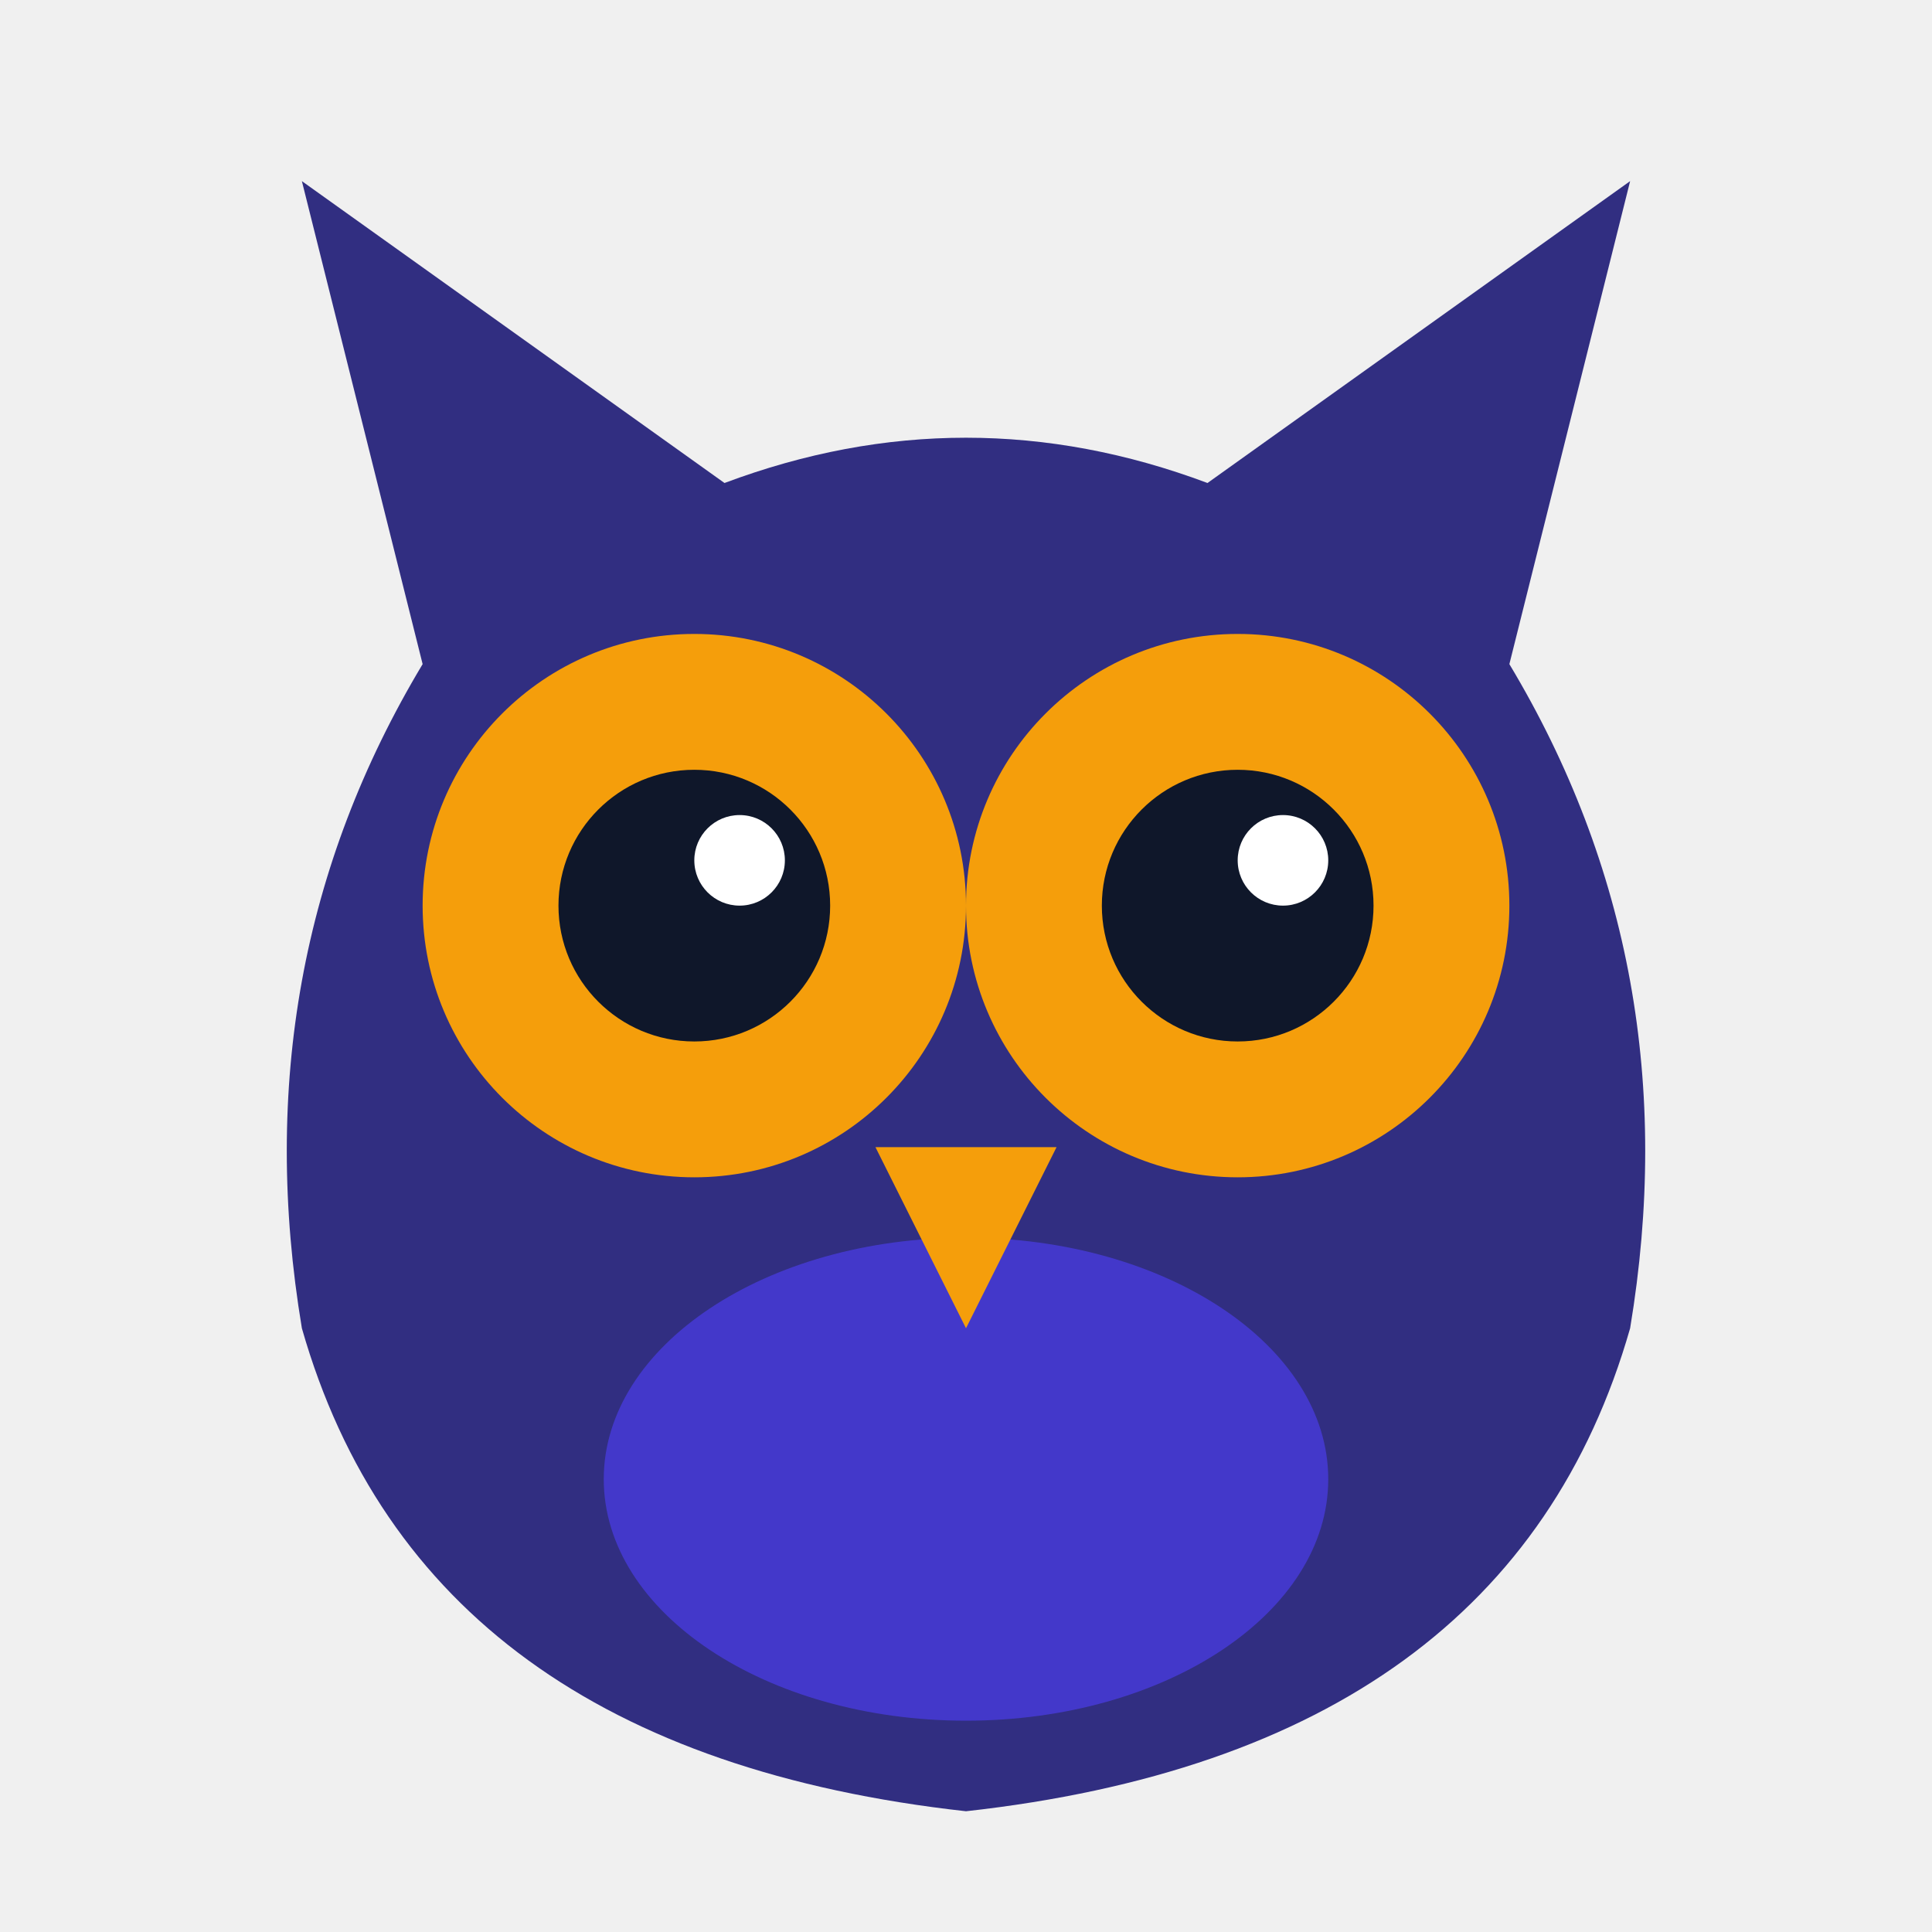
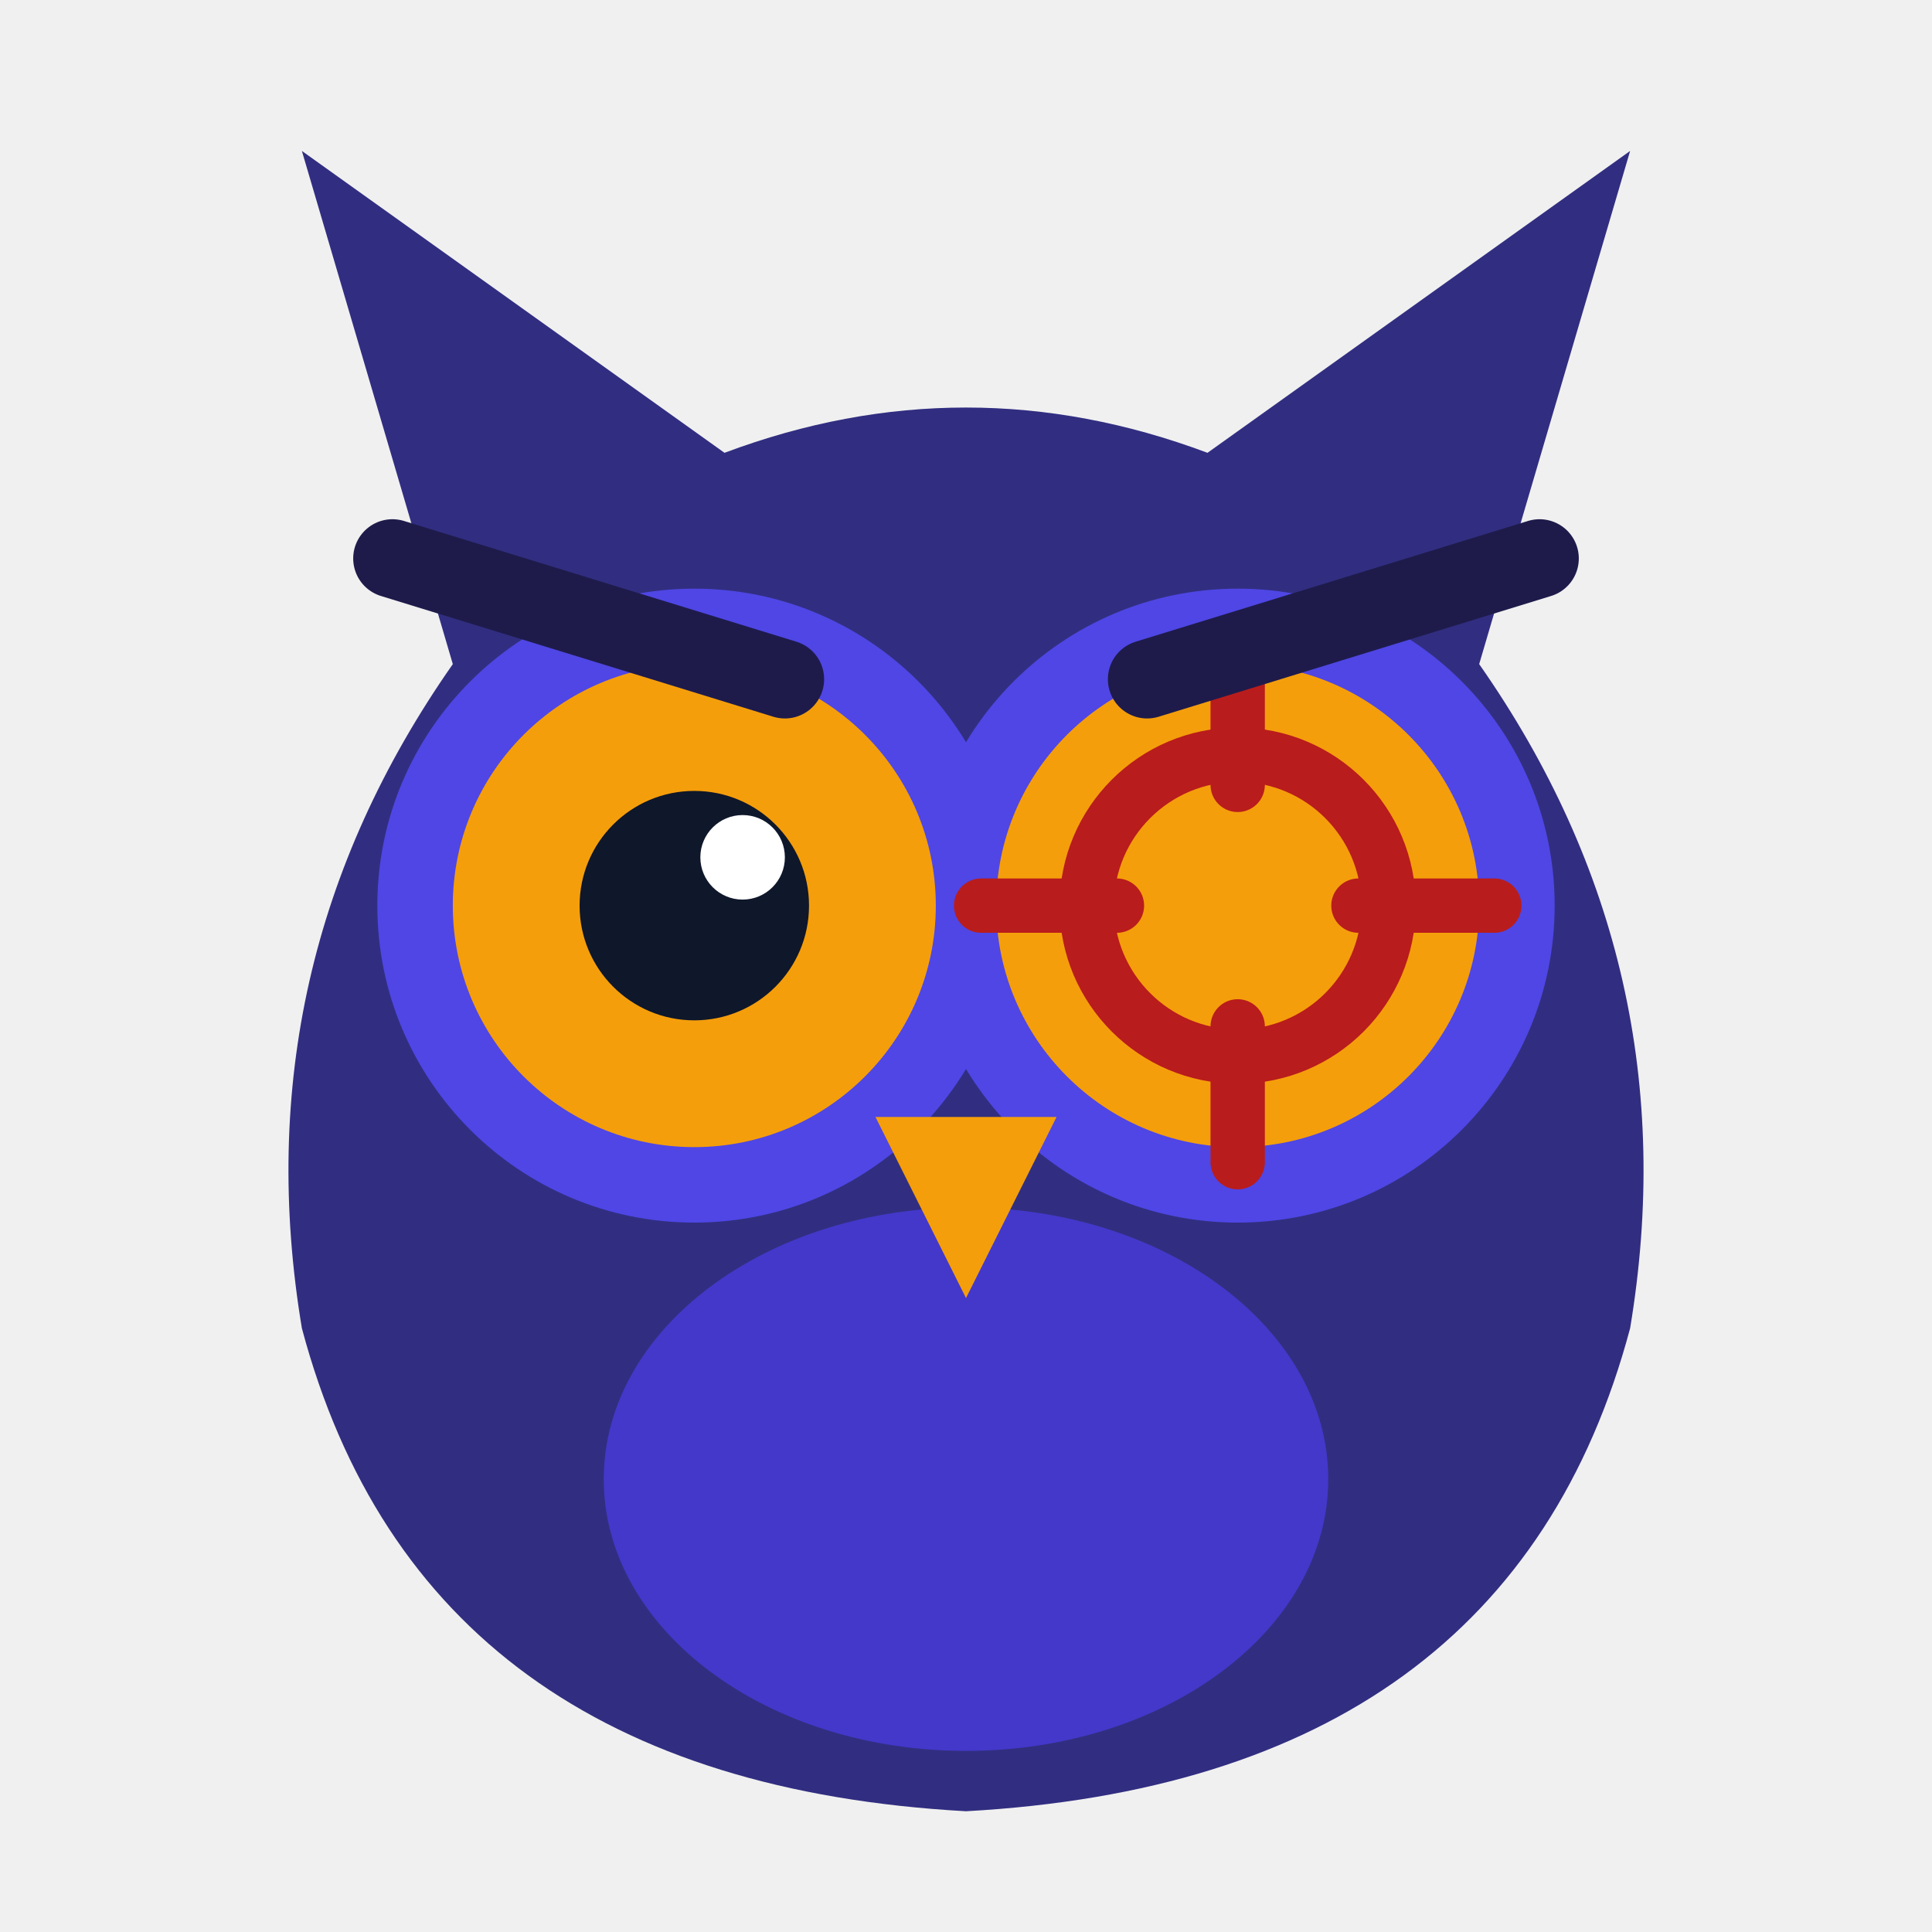
- <svg xmlns="http://www.w3.org/2000/svg" viewBox="0 0 64 64">
-   <path d="M14 22 10 6l14 10q8-3 16 0L54 6l-4 16q6 10 4 22-4 14-22 16-18-2-22-16-2-12 4-22z" fill="#312E81" />
-   <ellipse cx="32" cy="49" rx="12" ry="8" fill="#4338CA" />
-   <circle cx="23" cy="30" r="9" fill="#F59E0B" />
-   <circle cx="41" cy="30" r="9" fill="#F59E0B" />
-   <circle cx="23" cy="30" r="4.5" fill="#0F172A" />
-   <circle cx="41" cy="30" r="4.5" fill="#0F172A" />
-   <circle cx="24.5" cy="28.5" r="1.5" fill="#fff" />
-   <circle cx="42.5" cy="28.5" r="1.5" fill="#fff" />
-   <path d="m29 38h6l-3 6z" fill="#F59E0B" />
+ <svg xmlns="http://www.w3.org/2000/svg" viewBox="0 0 64 64" width="64" height="64" role="img" aria-label="OwlCept">
+   <path d="M15 22 10 5l14 10q8-3 16 0L54 5l-5 17q7 10 5 22-4 15-22 16-18-1-22-16-2-12 5-22z" fill="#312E81" />
+   <ellipse cx="32" cy="49" rx="12" ry="9" fill="#4338CA" />
+   <circle cx="23" cy="30" r="10.5" fill="#4F46E5" />
+   <circle cx="41" cy="30" r="10.5" fill="#4F46E5" />
+   <circle cx="23" cy="30" r="8" fill="#F59E0B" />
+   <circle cx="23" cy="30" r="3.8" fill="#0F172A" />
+   <circle cx="24.6" cy="28.4" r="1.4" fill="#fff" />
+   <circle cx="41" cy="30" r="8" fill="#F59E0B" />
+   <g stroke="#B91C1C" stroke-width="1.8" stroke-linecap="round" fill="none">
+     <circle cx="41" cy="30" r="5" />
+     <path d="M41 21.5v4.5M41 34v4.5M32.5 30H37M45 30h4.5" />
+   </g>
+   <path d="M13 18.5 26 22.5M38 22.5 51 18.5" stroke="#1E1B4B" stroke-width="2.6" stroke-linecap="round" />
+   <path d="M29 37h6l-3 6z" fill="#F59E0B" />
</svg>
